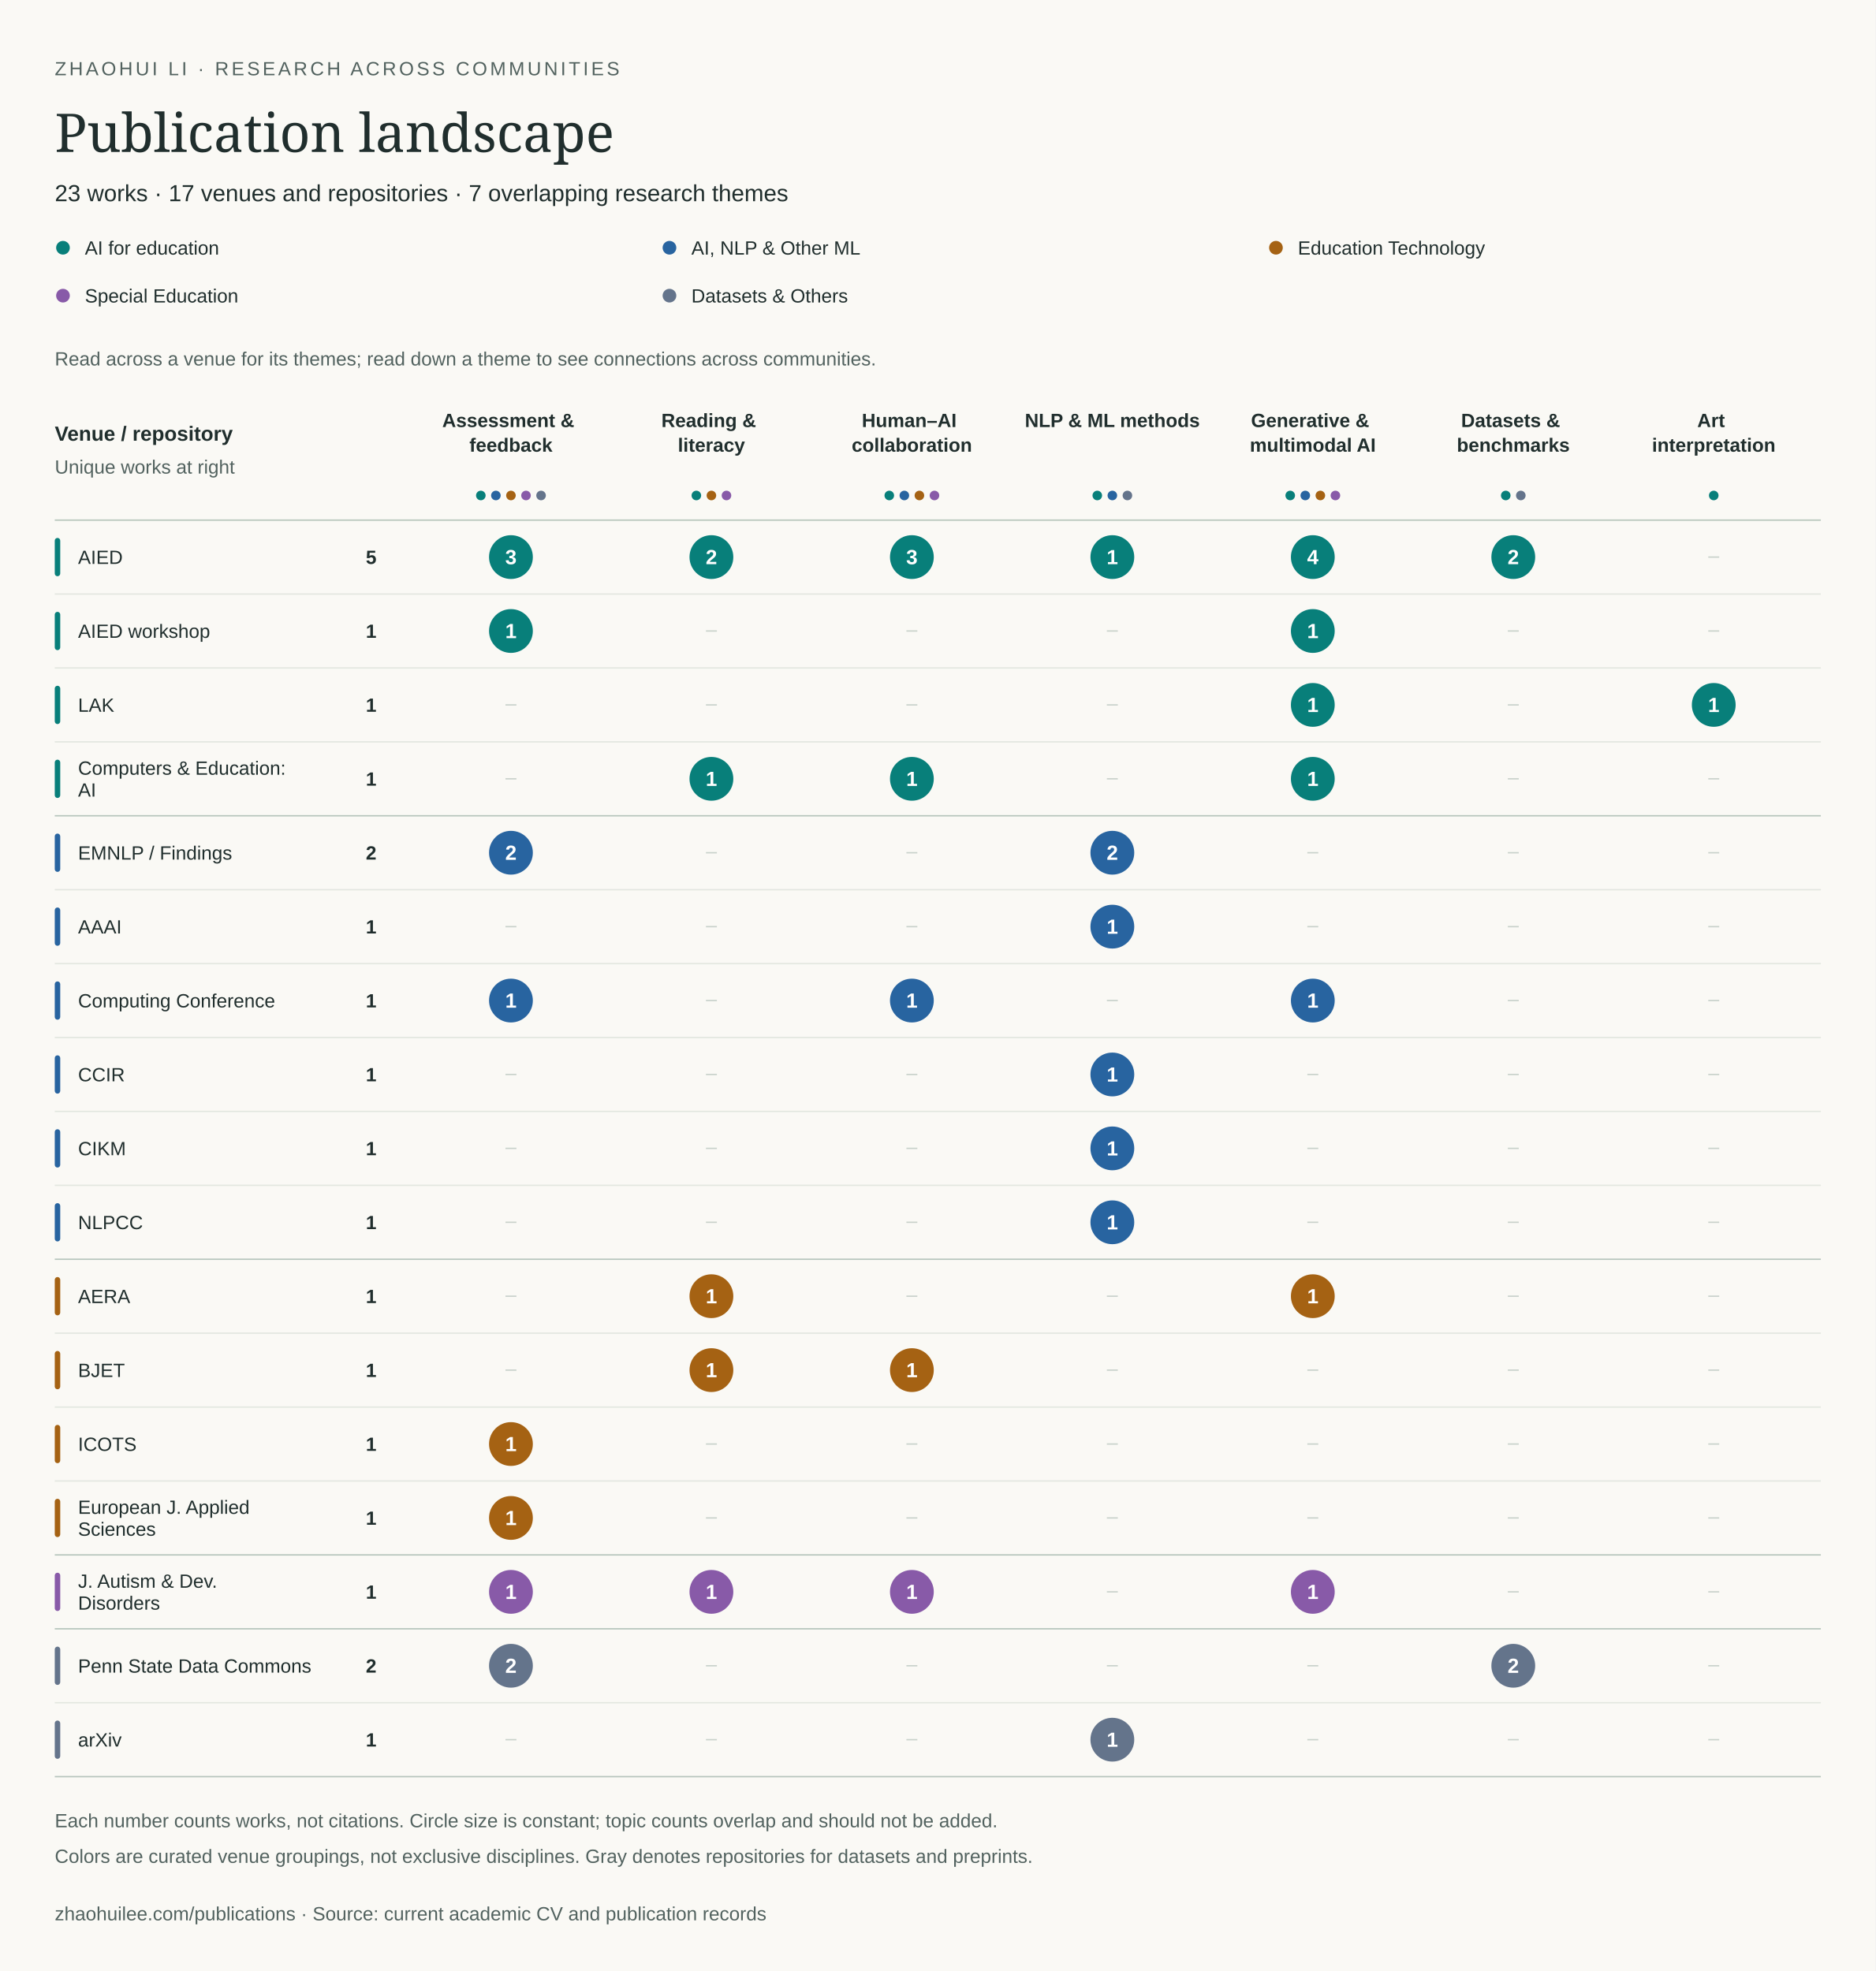
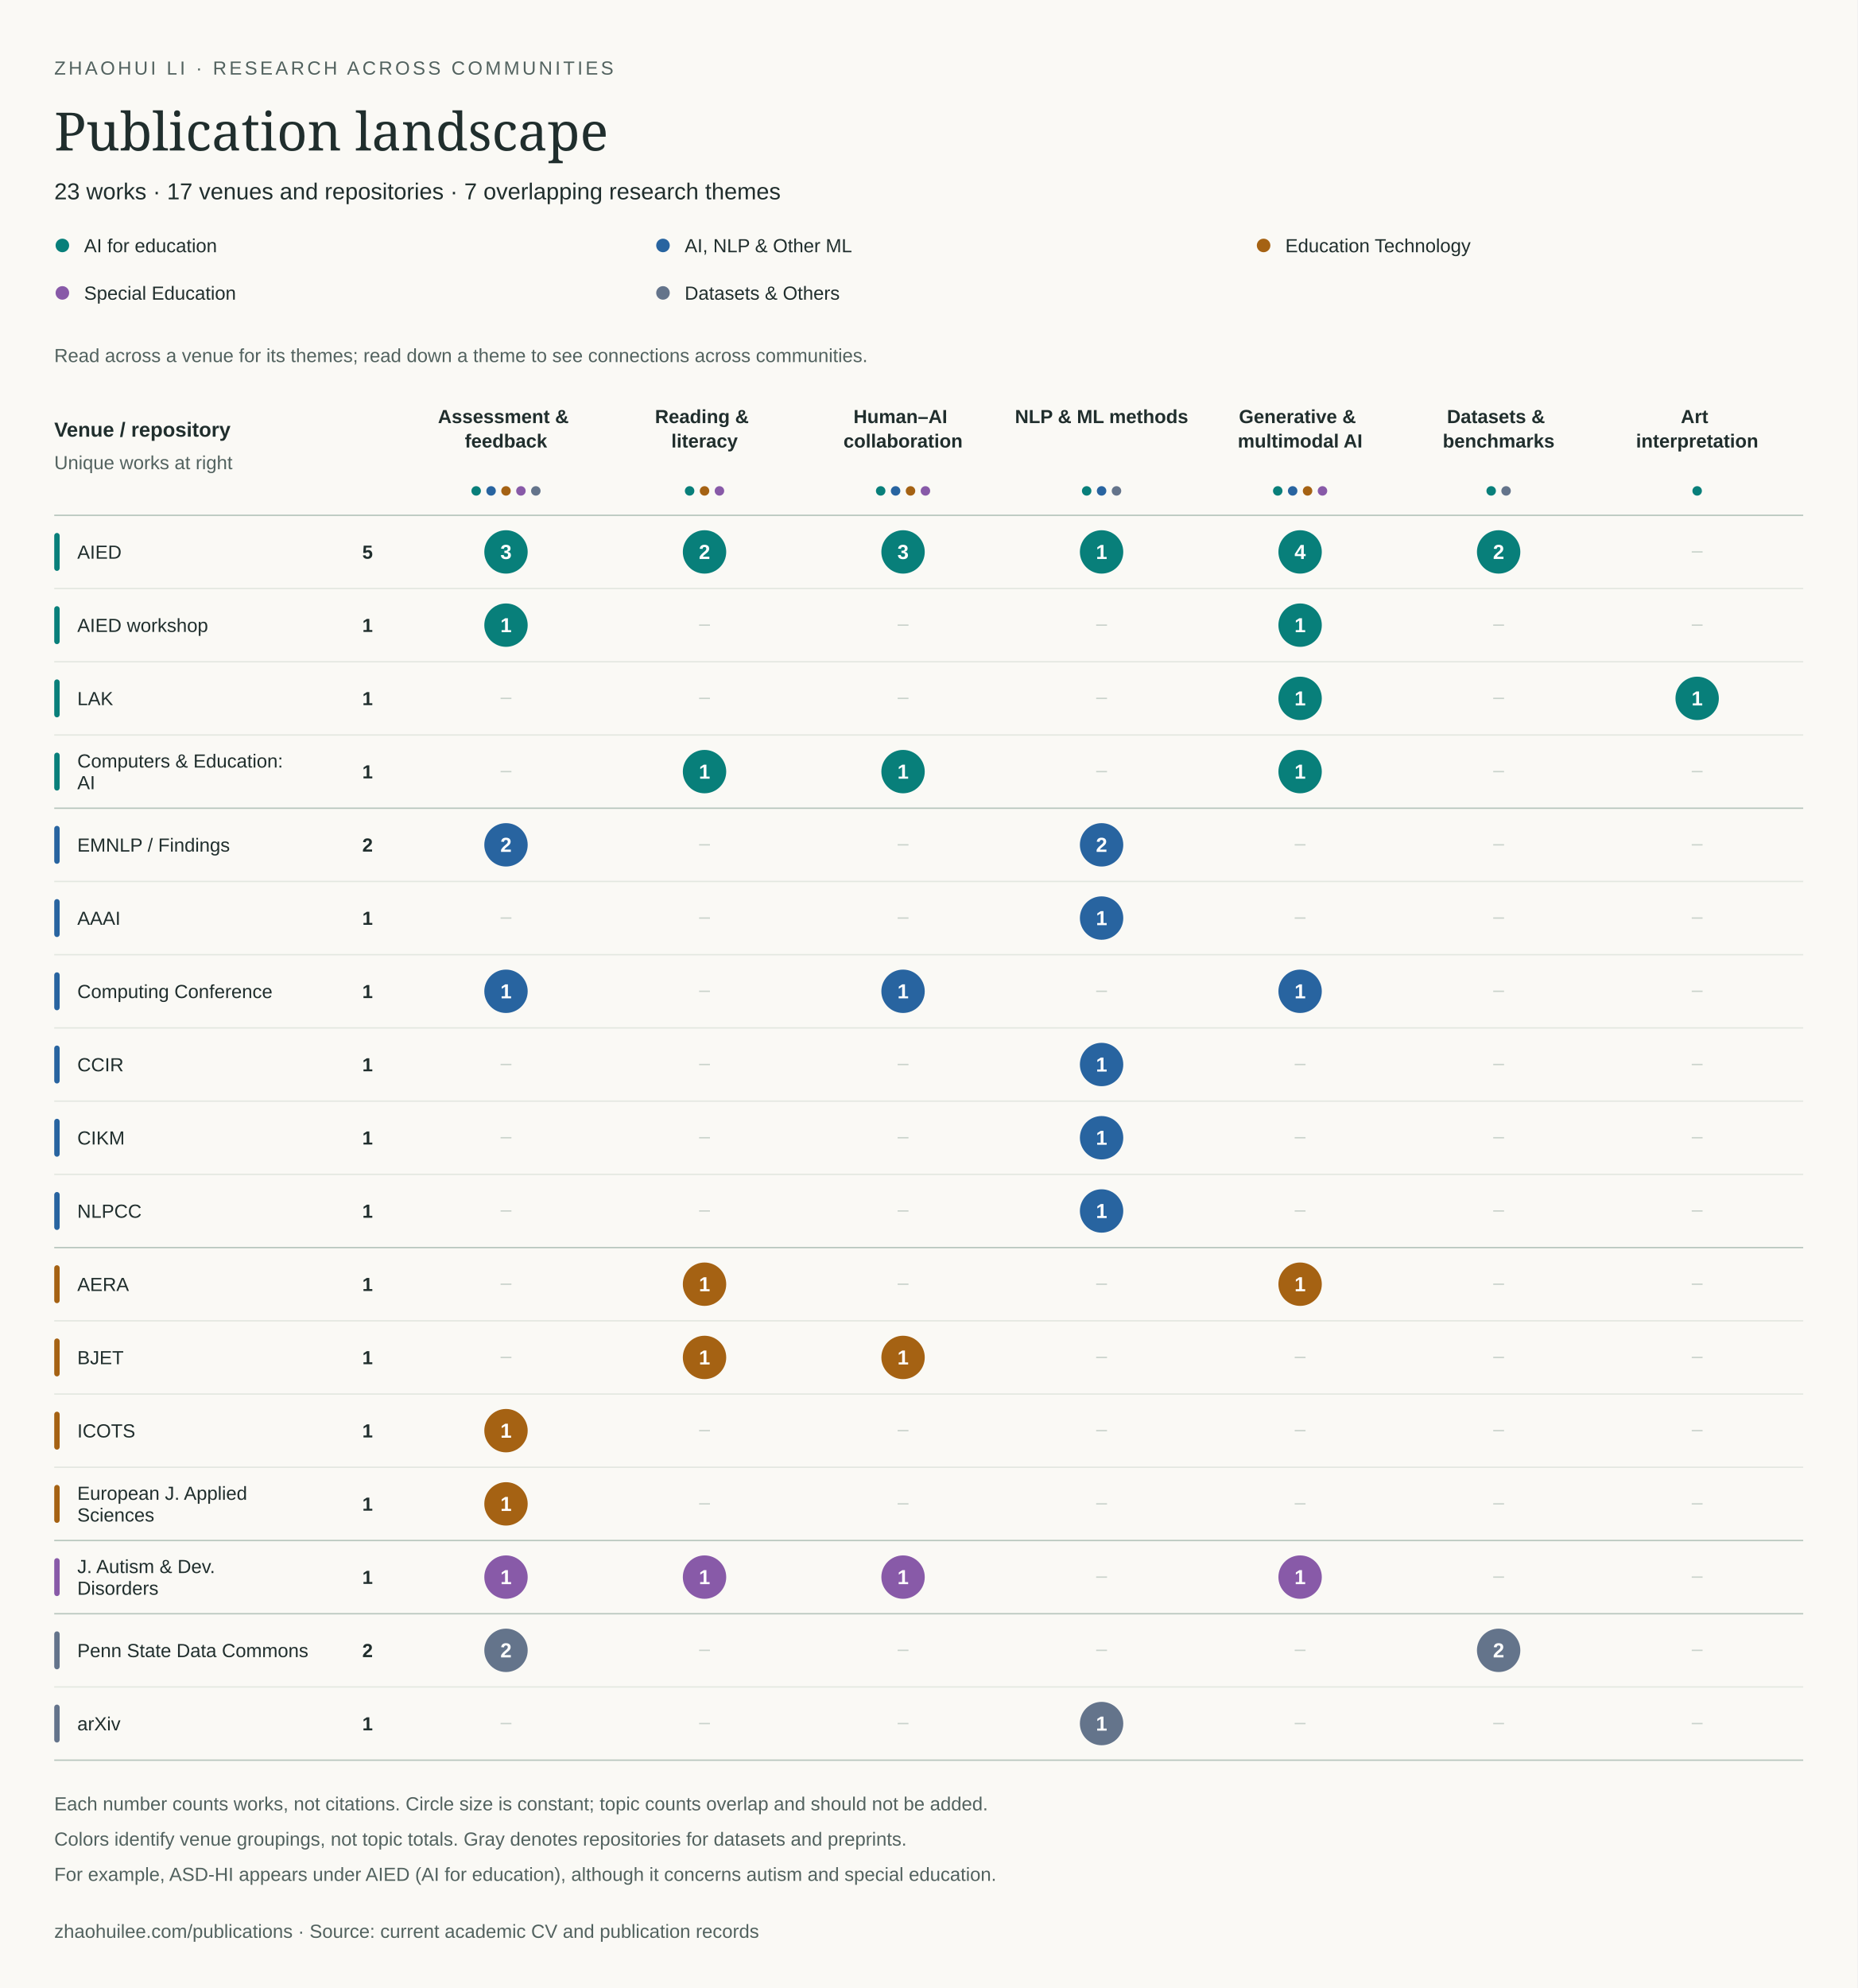
- <svg xmlns="http://www.w3.org/2000/svg" width="1370" height="1440" viewBox="0 0 1370 1440" role="img" aria-labelledby="title description">
-   <rect width="1370" height="1440" fill="#faf9f5" />
+ <svg xmlns="http://www.w3.org/2000/svg" width="1370" height="1466" viewBox="0 0 1370 1466" role="img" aria-labelledby="title description">
+   <rect width="1370" height="1466" fill="#faf9f5" />
  <style>text{font-family:Arial,Helvetica,sans-serif;fill:#202e2d}.title{font-family:Georgia,serif;font-size:39px}.small{font-size:14px;fill:#52625f}.label{font-size:15px;font-weight:600}.count{fill:white;font-size:15px;font-weight:700;text-anchor:middle;dominant-baseline:central}</style>
  <text x="40" y="55" class="small" letter-spacing="2">ZHAOHUI LI · RESEARCH ACROSS COMMUNITIES</text>
  <text x="40" y="111" class="title">Publication landscape</text>
  <text x="40" y="147" font-size="17">23 works · 17 venues and repositories · 7 overlapping research themes</text>
  <circle cx="46" cy="181" r="5" fill="#087f7a" />
  <text x="62" y="186" font-size="14">AI for education</text>
  <circle cx="489" cy="181" r="5" fill="#2864a0" />
  <text x="505" y="186" font-size="14">AI, NLP &amp; Other ML</text>
  <circle cx="932" cy="181" r="5" fill="#a56213" />
  <text x="948" y="186" font-size="14">Education Technology</text>
  <circle cx="46" cy="216" r="5" fill="#885aa8" />
  <text x="62" y="221" font-size="14">Special Education</text>
  <circle cx="489" cy="216" r="5" fill="#64748b" />
  <text x="505" y="221" font-size="14">Datasets &amp; Others</text>
  <text x="40" y="267" class="small">Read across a venue for its themes; read down a theme to see connections across communities.</text>
  <text x="40" y="322" class="label">Venue / repository</text>
  <text x="40" y="346" class="small">Unique works at right</text>
  <text font-size="14" font-weight="600" text-anchor="middle">
    <tspan x="373.214" y="312">Assessment &amp;</tspan>
    <tspan x="373.214" y="330">feedback</tspan>
  </text>
  <circle cx="351.214" cy="362" r="3.5" fill="#087f7a" />
  <circle cx="362.214" cy="362" r="3.5" fill="#2864a0" />
  <circle cx="373.214" cy="362" r="3.5" fill="#a56213" />
  <circle cx="384.214" cy="362" r="3.5" fill="#885aa8" />
  <circle cx="395.214" cy="362" r="3.5" fill="#64748b" />
  <text font-size="14" font-weight="600" text-anchor="middle">
    <tspan x="519.643" y="312">Reading &amp;</tspan>
    <tspan x="519.643" y="330">literacy</tspan>
  </text>
  <circle cx="508.643" cy="362" r="3.5" fill="#087f7a" />
  <circle cx="519.643" cy="362" r="3.5" fill="#a56213" />
  <circle cx="530.643" cy="362" r="3.5" fill="#885aa8" />
  <text font-size="14" font-weight="600" text-anchor="middle">
    <tspan x="666.071" y="312">Human–AI</tspan>
    <tspan x="666.071" y="330">collaboration</tspan>
  </text>
  <circle cx="649.571" cy="362" r="3.5" fill="#087f7a" />
  <circle cx="660.571" cy="362" r="3.5" fill="#2864a0" />
  <circle cx="671.571" cy="362" r="3.5" fill="#a56213" />
  <circle cx="682.571" cy="362" r="3.5" fill="#885aa8" />
  <text font-size="14" font-weight="600" text-anchor="middle">
    <tspan x="812.5" y="312">NLP &amp; ML methods</tspan>
  </text>
  <circle cx="801.5" cy="362" r="3.5" fill="#087f7a" />
  <circle cx="812.5" cy="362" r="3.5" fill="#2864a0" />
  <circle cx="823.5" cy="362" r="3.5" fill="#64748b" />
  <text font-size="14" font-weight="600" text-anchor="middle">
    <tspan x="958.929" y="312">Generative &amp;</tspan>
    <tspan x="958.929" y="330">multimodal AI</tspan>
  </text>
  <circle cx="942.429" cy="362" r="3.5" fill="#087f7a" />
  <circle cx="953.429" cy="362" r="3.5" fill="#2864a0" />
  <circle cx="964.429" cy="362" r="3.5" fill="#a56213" />
  <circle cx="975.429" cy="362" r="3.5" fill="#885aa8" />
  <text font-size="14" font-weight="600" text-anchor="middle">
    <tspan x="1105.357" y="312">Datasets &amp;</tspan>
    <tspan x="1105.357" y="330">benchmarks</tspan>
  </text>
  <circle cx="1099.857" cy="362" r="3.5" fill="#087f7a" />
  <circle cx="1110.857" cy="362" r="3.5" fill="#64748b" />
  <text font-size="14" font-weight="600" text-anchor="middle">
    <tspan x="1251.786" y="312">Art</tspan>
    <tspan x="1251.786" y="330">interpretation</tspan>
  </text>
  <circle cx="1251.786" cy="362" r="3.5" fill="#087f7a" />
  <line x1="40" y1="380" x2="1330" y2="380" stroke="#b6c5bc" />
  <rect x="40" y="393" width="4" height="28" rx="2" fill="#087f7a" />
  <text font-size="14">
    <tspan x="57" y="412.0">AIED</tspan>
  </text>
  <text x="275" y="412.0" text-anchor="end" font-size="14" font-weight="700">5</text>
  <circle cx="373.214" cy="407.0" r="16" fill="#087f7a" />
  <text x="373.214" y="407.0" class="count">3</text>
  <circle cx="519.643" cy="407.0" r="16" fill="#087f7a" />
  <text x="519.643" y="407.0" class="count">2</text>
  <circle cx="666.071" cy="407.0" r="16" fill="#087f7a" />
  <text x="666.071" y="407.0" class="count">3</text>
  <circle cx="812.5" cy="407.0" r="16" fill="#087f7a" />
  <text x="812.5" y="407.0" class="count">1</text>
  <circle cx="958.929" cy="407.0" r="16" fill="#087f7a" />
  <text x="958.929" y="407.0" class="count">4</text>
  <circle cx="1105.357" cy="407.0" r="16" fill="#087f7a" />
  <text x="1105.357" y="407.0" class="count">2</text>
  <line x1="1247.786" x2="1255.786" y1="407.0" y2="407.0" stroke="#c9d2cb" />
  <line x1="40" y1="434" x2="1330" y2="434" stroke="#e3e7e0" />
  <rect x="40" y="447" width="4" height="28" rx="2" fill="#087f7a" />
  <text font-size="14">
    <tspan x="57" y="466.0">AIED workshop</tspan>
  </text>
  <text x="275" y="466.0" text-anchor="end" font-size="14" font-weight="700">1</text>
  <circle cx="373.214" cy="461.0" r="16" fill="#087f7a" />
  <text x="373.214" y="461.0" class="count">1</text>
  <line x1="515.643" x2="523.643" y1="461.0" y2="461.0" stroke="#c9d2cb" />
  <line x1="662.071" x2="670.071" y1="461.0" y2="461.0" stroke="#c9d2cb" />
  <line x1="808.5" x2="816.5" y1="461.0" y2="461.0" stroke="#c9d2cb" />
  <circle cx="958.929" cy="461.0" r="16" fill="#087f7a" />
  <text x="958.929" y="461.0" class="count">1</text>
  <line x1="1101.357" x2="1109.357" y1="461.0" y2="461.0" stroke="#c9d2cb" />
  <line x1="1247.786" x2="1255.786" y1="461.0" y2="461.0" stroke="#c9d2cb" />
  <line x1="40" y1="488" x2="1330" y2="488" stroke="#e3e7e0" />
  <rect x="40" y="501" width="4" height="28" rx="2" fill="#087f7a" />
  <text font-size="14">
    <tspan x="57" y="520.0">LAK</tspan>
  </text>
  <text x="275" y="520.0" text-anchor="end" font-size="14" font-weight="700">1</text>
  <line x1="369.214" x2="377.214" y1="515.0" y2="515.0" stroke="#c9d2cb" />
  <line x1="515.643" x2="523.643" y1="515.0" y2="515.0" stroke="#c9d2cb" />
  <line x1="662.071" x2="670.071" y1="515.0" y2="515.0" stroke="#c9d2cb" />
  <line x1="808.5" x2="816.5" y1="515.0" y2="515.0" stroke="#c9d2cb" />
  <circle cx="958.929" cy="515.0" r="16" fill="#087f7a" />
  <text x="958.929" y="515.0" class="count">1</text>
  <line x1="1101.357" x2="1109.357" y1="515.0" y2="515.0" stroke="#c9d2cb" />
  <circle cx="1251.786" cy="515.0" r="16" fill="#087f7a" />
  <text x="1251.786" y="515.0" class="count">1</text>
  <line x1="40" y1="542" x2="1330" y2="542" stroke="#e3e7e0" />
  <rect x="40" y="555" width="4" height="28" rx="2" fill="#087f7a" />
  <text font-size="14">
    <tspan x="57" y="566.0">Computers &amp; Education:</tspan>
    <tspan x="57" y="582.0">AI</tspan>
  </text>
  <text x="275" y="574.0" text-anchor="end" font-size="14" font-weight="700">1</text>
  <line x1="369.214" x2="377.214" y1="569.0" y2="569.0" stroke="#c9d2cb" />
  <circle cx="519.643" cy="569.0" r="16" fill="#087f7a" />
  <text x="519.643" y="569.0" class="count">1</text>
  <circle cx="666.071" cy="569.0" r="16" fill="#087f7a" />
  <text x="666.071" y="569.0" class="count">1</text>
  <line x1="808.5" x2="816.5" y1="569.0" y2="569.0" stroke="#c9d2cb" />
  <circle cx="958.929" cy="569.0" r="16" fill="#087f7a" />
  <text x="958.929" y="569.0" class="count">1</text>
  <line x1="1101.357" x2="1109.357" y1="569.0" y2="569.0" stroke="#c9d2cb" />
  <line x1="1247.786" x2="1255.786" y1="569.0" y2="569.0" stroke="#c9d2cb" />
  <line x1="40" y1="596" x2="1330" y2="596" stroke="#b6c5bc" />
  <rect x="40" y="609" width="4" height="28" rx="2" fill="#2864a0" />
  <text font-size="14">
    <tspan x="57" y="628.0">EMNLP / Findings</tspan>
  </text>
  <text x="275" y="628.0" text-anchor="end" font-size="14" font-weight="700">2</text>
  <circle cx="373.214" cy="623.0" r="16" fill="#2864a0" />
  <text x="373.214" y="623.0" class="count">2</text>
  <line x1="515.643" x2="523.643" y1="623.0" y2="623.0" stroke="#c9d2cb" />
  <line x1="662.071" x2="670.071" y1="623.0" y2="623.0" stroke="#c9d2cb" />
  <circle cx="812.5" cy="623.0" r="16" fill="#2864a0" />
  <text x="812.5" y="623.0" class="count">2</text>
  <line x1="954.929" x2="962.929" y1="623.0" y2="623.0" stroke="#c9d2cb" />
  <line x1="1101.357" x2="1109.357" y1="623.0" y2="623.0" stroke="#c9d2cb" />
  <line x1="1247.786" x2="1255.786" y1="623.0" y2="623.0" stroke="#c9d2cb" />
  <line x1="40" y1="650" x2="1330" y2="650" stroke="#e3e7e0" />
  <rect x="40" y="663" width="4" height="28" rx="2" fill="#2864a0" />
  <text font-size="14">
    <tspan x="57" y="682.0">AAAI</tspan>
  </text>
  <text x="275" y="682.0" text-anchor="end" font-size="14" font-weight="700">1</text>
  <line x1="369.214" x2="377.214" y1="677.0" y2="677.0" stroke="#c9d2cb" />
  <line x1="515.643" x2="523.643" y1="677.0" y2="677.0" stroke="#c9d2cb" />
  <line x1="662.071" x2="670.071" y1="677.0" y2="677.0" stroke="#c9d2cb" />
  <circle cx="812.5" cy="677.0" r="16" fill="#2864a0" />
  <text x="812.5" y="677.0" class="count">1</text>
  <line x1="954.929" x2="962.929" y1="677.0" y2="677.0" stroke="#c9d2cb" />
  <line x1="1101.357" x2="1109.357" y1="677.0" y2="677.0" stroke="#c9d2cb" />
  <line x1="1247.786" x2="1255.786" y1="677.0" y2="677.0" stroke="#c9d2cb" />
  <line x1="40" y1="704" x2="1330" y2="704" stroke="#e3e7e0" />
  <rect x="40" y="717" width="4" height="28" rx="2" fill="#2864a0" />
  <text font-size="14">
    <tspan x="57" y="736.0">Computing Conference</tspan>
  </text>
  <text x="275" y="736.0" text-anchor="end" font-size="14" font-weight="700">1</text>
  <circle cx="373.214" cy="731.0" r="16" fill="#2864a0" />
  <text x="373.214" y="731.0" class="count">1</text>
  <line x1="515.643" x2="523.643" y1="731.0" y2="731.0" stroke="#c9d2cb" />
  <circle cx="666.071" cy="731.0" r="16" fill="#2864a0" />
  <text x="666.071" y="731.0" class="count">1</text>
  <line x1="808.5" x2="816.5" y1="731.0" y2="731.0" stroke="#c9d2cb" />
  <circle cx="958.929" cy="731.0" r="16" fill="#2864a0" />
  <text x="958.929" y="731.0" class="count">1</text>
  <line x1="1101.357" x2="1109.357" y1="731.0" y2="731.0" stroke="#c9d2cb" />
  <line x1="1247.786" x2="1255.786" y1="731.0" y2="731.0" stroke="#c9d2cb" />
  <line x1="40" y1="758" x2="1330" y2="758" stroke="#e3e7e0" />
  <rect x="40" y="771" width="4" height="28" rx="2" fill="#2864a0" />
  <text font-size="14">
    <tspan x="57" y="790.0">CCIR</tspan>
  </text>
  <text x="275" y="790.0" text-anchor="end" font-size="14" font-weight="700">1</text>
  <line x1="369.214" x2="377.214" y1="785.0" y2="785.0" stroke="#c9d2cb" />
  <line x1="515.643" x2="523.643" y1="785.0" y2="785.0" stroke="#c9d2cb" />
  <line x1="662.071" x2="670.071" y1="785.0" y2="785.0" stroke="#c9d2cb" />
  <circle cx="812.5" cy="785.0" r="16" fill="#2864a0" />
  <text x="812.5" y="785.0" class="count">1</text>
  <line x1="954.929" x2="962.929" y1="785.0" y2="785.0" stroke="#c9d2cb" />
  <line x1="1101.357" x2="1109.357" y1="785.0" y2="785.0" stroke="#c9d2cb" />
  <line x1="1247.786" x2="1255.786" y1="785.0" y2="785.0" stroke="#c9d2cb" />
  <line x1="40" y1="812" x2="1330" y2="812" stroke="#e3e7e0" />
  <rect x="40" y="825" width="4" height="28" rx="2" fill="#2864a0" />
  <text font-size="14">
    <tspan x="57" y="844.0">CIKM</tspan>
  </text>
  <text x="275" y="844.0" text-anchor="end" font-size="14" font-weight="700">1</text>
  <line x1="369.214" x2="377.214" y1="839.0" y2="839.0" stroke="#c9d2cb" />
  <line x1="515.643" x2="523.643" y1="839.0" y2="839.0" stroke="#c9d2cb" />
  <line x1="662.071" x2="670.071" y1="839.0" y2="839.0" stroke="#c9d2cb" />
  <circle cx="812.5" cy="839.0" r="16" fill="#2864a0" />
  <text x="812.5" y="839.0" class="count">1</text>
  <line x1="954.929" x2="962.929" y1="839.0" y2="839.0" stroke="#c9d2cb" />
  <line x1="1101.357" x2="1109.357" y1="839.0" y2="839.0" stroke="#c9d2cb" />
  <line x1="1247.786" x2="1255.786" y1="839.0" y2="839.0" stroke="#c9d2cb" />
  <line x1="40" y1="866" x2="1330" y2="866" stroke="#e3e7e0" />
  <rect x="40" y="879" width="4" height="28" rx="2" fill="#2864a0" />
  <text font-size="14">
    <tspan x="57" y="898.0">NLPCC</tspan>
  </text>
  <text x="275" y="898.0" text-anchor="end" font-size="14" font-weight="700">1</text>
  <line x1="369.214" x2="377.214" y1="893.0" y2="893.0" stroke="#c9d2cb" />
  <line x1="515.643" x2="523.643" y1="893.0" y2="893.0" stroke="#c9d2cb" />
  <line x1="662.071" x2="670.071" y1="893.0" y2="893.0" stroke="#c9d2cb" />
  <circle cx="812.5" cy="893.0" r="16" fill="#2864a0" />
  <text x="812.5" y="893.0" class="count">1</text>
  <line x1="954.929" x2="962.929" y1="893.0" y2="893.0" stroke="#c9d2cb" />
  <line x1="1101.357" x2="1109.357" y1="893.0" y2="893.0" stroke="#c9d2cb" />
  <line x1="1247.786" x2="1255.786" y1="893.0" y2="893.0" stroke="#c9d2cb" />
  <line x1="40" y1="920" x2="1330" y2="920" stroke="#b6c5bc" />
  <rect x="40" y="933" width="4" height="28" rx="2" fill="#a56213" />
  <text font-size="14">
    <tspan x="57" y="952.0">AERA</tspan>
  </text>
  <text x="275" y="952.0" text-anchor="end" font-size="14" font-weight="700">1</text>
  <line x1="369.214" x2="377.214" y1="947.0" y2="947.0" stroke="#c9d2cb" />
  <circle cx="519.643" cy="947.0" r="16" fill="#a56213" />
  <text x="519.643" y="947.0" class="count">1</text>
  <line x1="662.071" x2="670.071" y1="947.0" y2="947.0" stroke="#c9d2cb" />
  <line x1="808.5" x2="816.5" y1="947.0" y2="947.0" stroke="#c9d2cb" />
  <circle cx="958.929" cy="947.0" r="16" fill="#a56213" />
  <text x="958.929" y="947.0" class="count">1</text>
  <line x1="1101.357" x2="1109.357" y1="947.0" y2="947.0" stroke="#c9d2cb" />
  <line x1="1247.786" x2="1255.786" y1="947.0" y2="947.0" stroke="#c9d2cb" />
  <line x1="40" y1="974" x2="1330" y2="974" stroke="#e3e7e0" />
  <rect x="40" y="987" width="4" height="28" rx="2" fill="#a56213" />
  <text font-size="14">
    <tspan x="57" y="1006.0">BJET</tspan>
  </text>
  <text x="275" y="1006.0" text-anchor="end" font-size="14" font-weight="700">1</text>
  <line x1="369.214" x2="377.214" y1="1001.0" y2="1001.0" stroke="#c9d2cb" />
  <circle cx="519.643" cy="1001.0" r="16" fill="#a56213" />
  <text x="519.643" y="1001.0" class="count">1</text>
  <circle cx="666.071" cy="1001.0" r="16" fill="#a56213" />
  <text x="666.071" y="1001.0" class="count">1</text>
  <line x1="808.5" x2="816.5" y1="1001.0" y2="1001.0" stroke="#c9d2cb" />
  <line x1="954.929" x2="962.929" y1="1001.0" y2="1001.0" stroke="#c9d2cb" />
  <line x1="1101.357" x2="1109.357" y1="1001.0" y2="1001.0" stroke="#c9d2cb" />
  <line x1="1247.786" x2="1255.786" y1="1001.0" y2="1001.0" stroke="#c9d2cb" />
  <line x1="40" y1="1028" x2="1330" y2="1028" stroke="#e3e7e0" />
  <rect x="40" y="1041" width="4" height="28" rx="2" fill="#a56213" />
  <text font-size="14">
    <tspan x="57" y="1060.0">ICOTS</tspan>
  </text>
  <text x="275" y="1060.0" text-anchor="end" font-size="14" font-weight="700">1</text>
  <circle cx="373.214" cy="1055.0" r="16" fill="#a56213" />
  <text x="373.214" y="1055.0" class="count">1</text>
  <line x1="515.643" x2="523.643" y1="1055.0" y2="1055.0" stroke="#c9d2cb" />
  <line x1="662.071" x2="670.071" y1="1055.0" y2="1055.0" stroke="#c9d2cb" />
  <line x1="808.5" x2="816.5" y1="1055.0" y2="1055.0" stroke="#c9d2cb" />
  <line x1="954.929" x2="962.929" y1="1055.0" y2="1055.0" stroke="#c9d2cb" />
  <line x1="1101.357" x2="1109.357" y1="1055.0" y2="1055.0" stroke="#c9d2cb" />
  <line x1="1247.786" x2="1255.786" y1="1055.0" y2="1055.0" stroke="#c9d2cb" />
  <line x1="40" y1="1082" x2="1330" y2="1082" stroke="#e3e7e0" />
  <rect x="40" y="1095" width="4" height="28" rx="2" fill="#a56213" />
  <text font-size="14">
    <tspan x="57" y="1106.0">European J. Applied</tspan>
    <tspan x="57" y="1122.0">Sciences</tspan>
  </text>
  <text x="275" y="1114.0" text-anchor="end" font-size="14" font-weight="700">1</text>
  <circle cx="373.214" cy="1109.0" r="16" fill="#a56213" />
  <text x="373.214" y="1109.0" class="count">1</text>
  <line x1="515.643" x2="523.643" y1="1109.0" y2="1109.0" stroke="#c9d2cb" />
  <line x1="662.071" x2="670.071" y1="1109.0" y2="1109.0" stroke="#c9d2cb" />
  <line x1="808.5" x2="816.5" y1="1109.0" y2="1109.0" stroke="#c9d2cb" />
  <line x1="954.929" x2="962.929" y1="1109.0" y2="1109.0" stroke="#c9d2cb" />
  <line x1="1101.357" x2="1109.357" y1="1109.0" y2="1109.0" stroke="#c9d2cb" />
  <line x1="1247.786" x2="1255.786" y1="1109.0" y2="1109.0" stroke="#c9d2cb" />
  <line x1="40" y1="1136" x2="1330" y2="1136" stroke="#b6c5bc" />
  <rect x="40" y="1149" width="4" height="28" rx="2" fill="#885aa8" />
  <text font-size="14">
    <tspan x="57" y="1160.0">J. Autism &amp; Dev.</tspan>
    <tspan x="57" y="1176.0">Disorders</tspan>
  </text>
  <text x="275" y="1168.0" text-anchor="end" font-size="14" font-weight="700">1</text>
  <circle cx="373.214" cy="1163.0" r="16" fill="#885aa8" />
  <text x="373.214" y="1163.0" class="count">1</text>
  <circle cx="519.643" cy="1163.0" r="16" fill="#885aa8" />
  <text x="519.643" y="1163.0" class="count">1</text>
  <circle cx="666.071" cy="1163.0" r="16" fill="#885aa8" />
  <text x="666.071" y="1163.0" class="count">1</text>
  <line x1="808.5" x2="816.5" y1="1163.0" y2="1163.0" stroke="#c9d2cb" />
  <circle cx="958.929" cy="1163.0" r="16" fill="#885aa8" />
  <text x="958.929" y="1163.0" class="count">1</text>
  <line x1="1101.357" x2="1109.357" y1="1163.0" y2="1163.0" stroke="#c9d2cb" />
  <line x1="1247.786" x2="1255.786" y1="1163.0" y2="1163.0" stroke="#c9d2cb" />
  <line x1="40" y1="1190" x2="1330" y2="1190" stroke="#b6c5bc" />
  <rect x="40" y="1203" width="4" height="28" rx="2" fill="#64748b" />
  <text font-size="14">
    <tspan x="57" y="1222.0">Penn State Data Commons</tspan>
  </text>
  <text x="275" y="1222.0" text-anchor="end" font-size="14" font-weight="700">2</text>
  <circle cx="373.214" cy="1217.0" r="16" fill="#64748b" />
  <text x="373.214" y="1217.0" class="count">2</text>
  <line x1="515.643" x2="523.643" y1="1217.0" y2="1217.0" stroke="#c9d2cb" />
  <line x1="662.071" x2="670.071" y1="1217.0" y2="1217.0" stroke="#c9d2cb" />
  <line x1="808.5" x2="816.5" y1="1217.0" y2="1217.0" stroke="#c9d2cb" />
  <line x1="954.929" x2="962.929" y1="1217.0" y2="1217.0" stroke="#c9d2cb" />
  <circle cx="1105.357" cy="1217.0" r="16" fill="#64748b" />
  <text x="1105.357" y="1217.0" class="count">2</text>
  <line x1="1247.786" x2="1255.786" y1="1217.0" y2="1217.0" stroke="#c9d2cb" />
  <line x1="40" y1="1244" x2="1330" y2="1244" stroke="#e3e7e0" />
  <rect x="40" y="1257" width="4" height="28" rx="2" fill="#64748b" />
  <text font-size="14">
    <tspan x="57" y="1276.0">arXiv</tspan>
  </text>
  <text x="275" y="1276.0" text-anchor="end" font-size="14" font-weight="700">1</text>
  <line x1="369.214" x2="377.214" y1="1271.0" y2="1271.0" stroke="#c9d2cb" />
  <line x1="515.643" x2="523.643" y1="1271.0" y2="1271.0" stroke="#c9d2cb" />
  <line x1="662.071" x2="670.071" y1="1271.0" y2="1271.0" stroke="#c9d2cb" />
  <circle cx="812.5" cy="1271.0" r="16" fill="#64748b" />
  <text x="812.5" y="1271.0" class="count">1</text>
  <line x1="954.929" x2="962.929" y1="1271.0" y2="1271.0" stroke="#c9d2cb" />
  <line x1="1101.357" x2="1109.357" y1="1271.0" y2="1271.0" stroke="#c9d2cb" />
  <line x1="1247.786" x2="1255.786" y1="1271.0" y2="1271.0" stroke="#c9d2cb" />
  <line x1="40" y1="1298" x2="1330" y2="1298" stroke="#b6c5bc" />
  <text x="40" y="1335" class="small">Each number counts works, not citations. Circle size is constant; topic counts overlap and should not be added.</text>
-   <text x="40" y="1361" class="small">Colors are curated venue groupings, not exclusive disciplines. Gray denotes repositories for datasets and preprints.</text>
-   <text x="40" y="1403" class="small">zhaohuilee.com/publications · Source: current academic CV and publication records</text>
+   <text x="40" y="1361" class="small">Colors identify venue groupings, not topic totals. Gray denotes repositories for datasets and preprints.</text>
+   <text x="40" y="1387" class="small">For example, ASD-HI appears under AIED (AI for education), although it concerns autism and special education.</text>
+   <text x="40" y="1429" class="small">zhaohuilee.com/publications · Source: current academic CV and publication records</text>
</svg>
